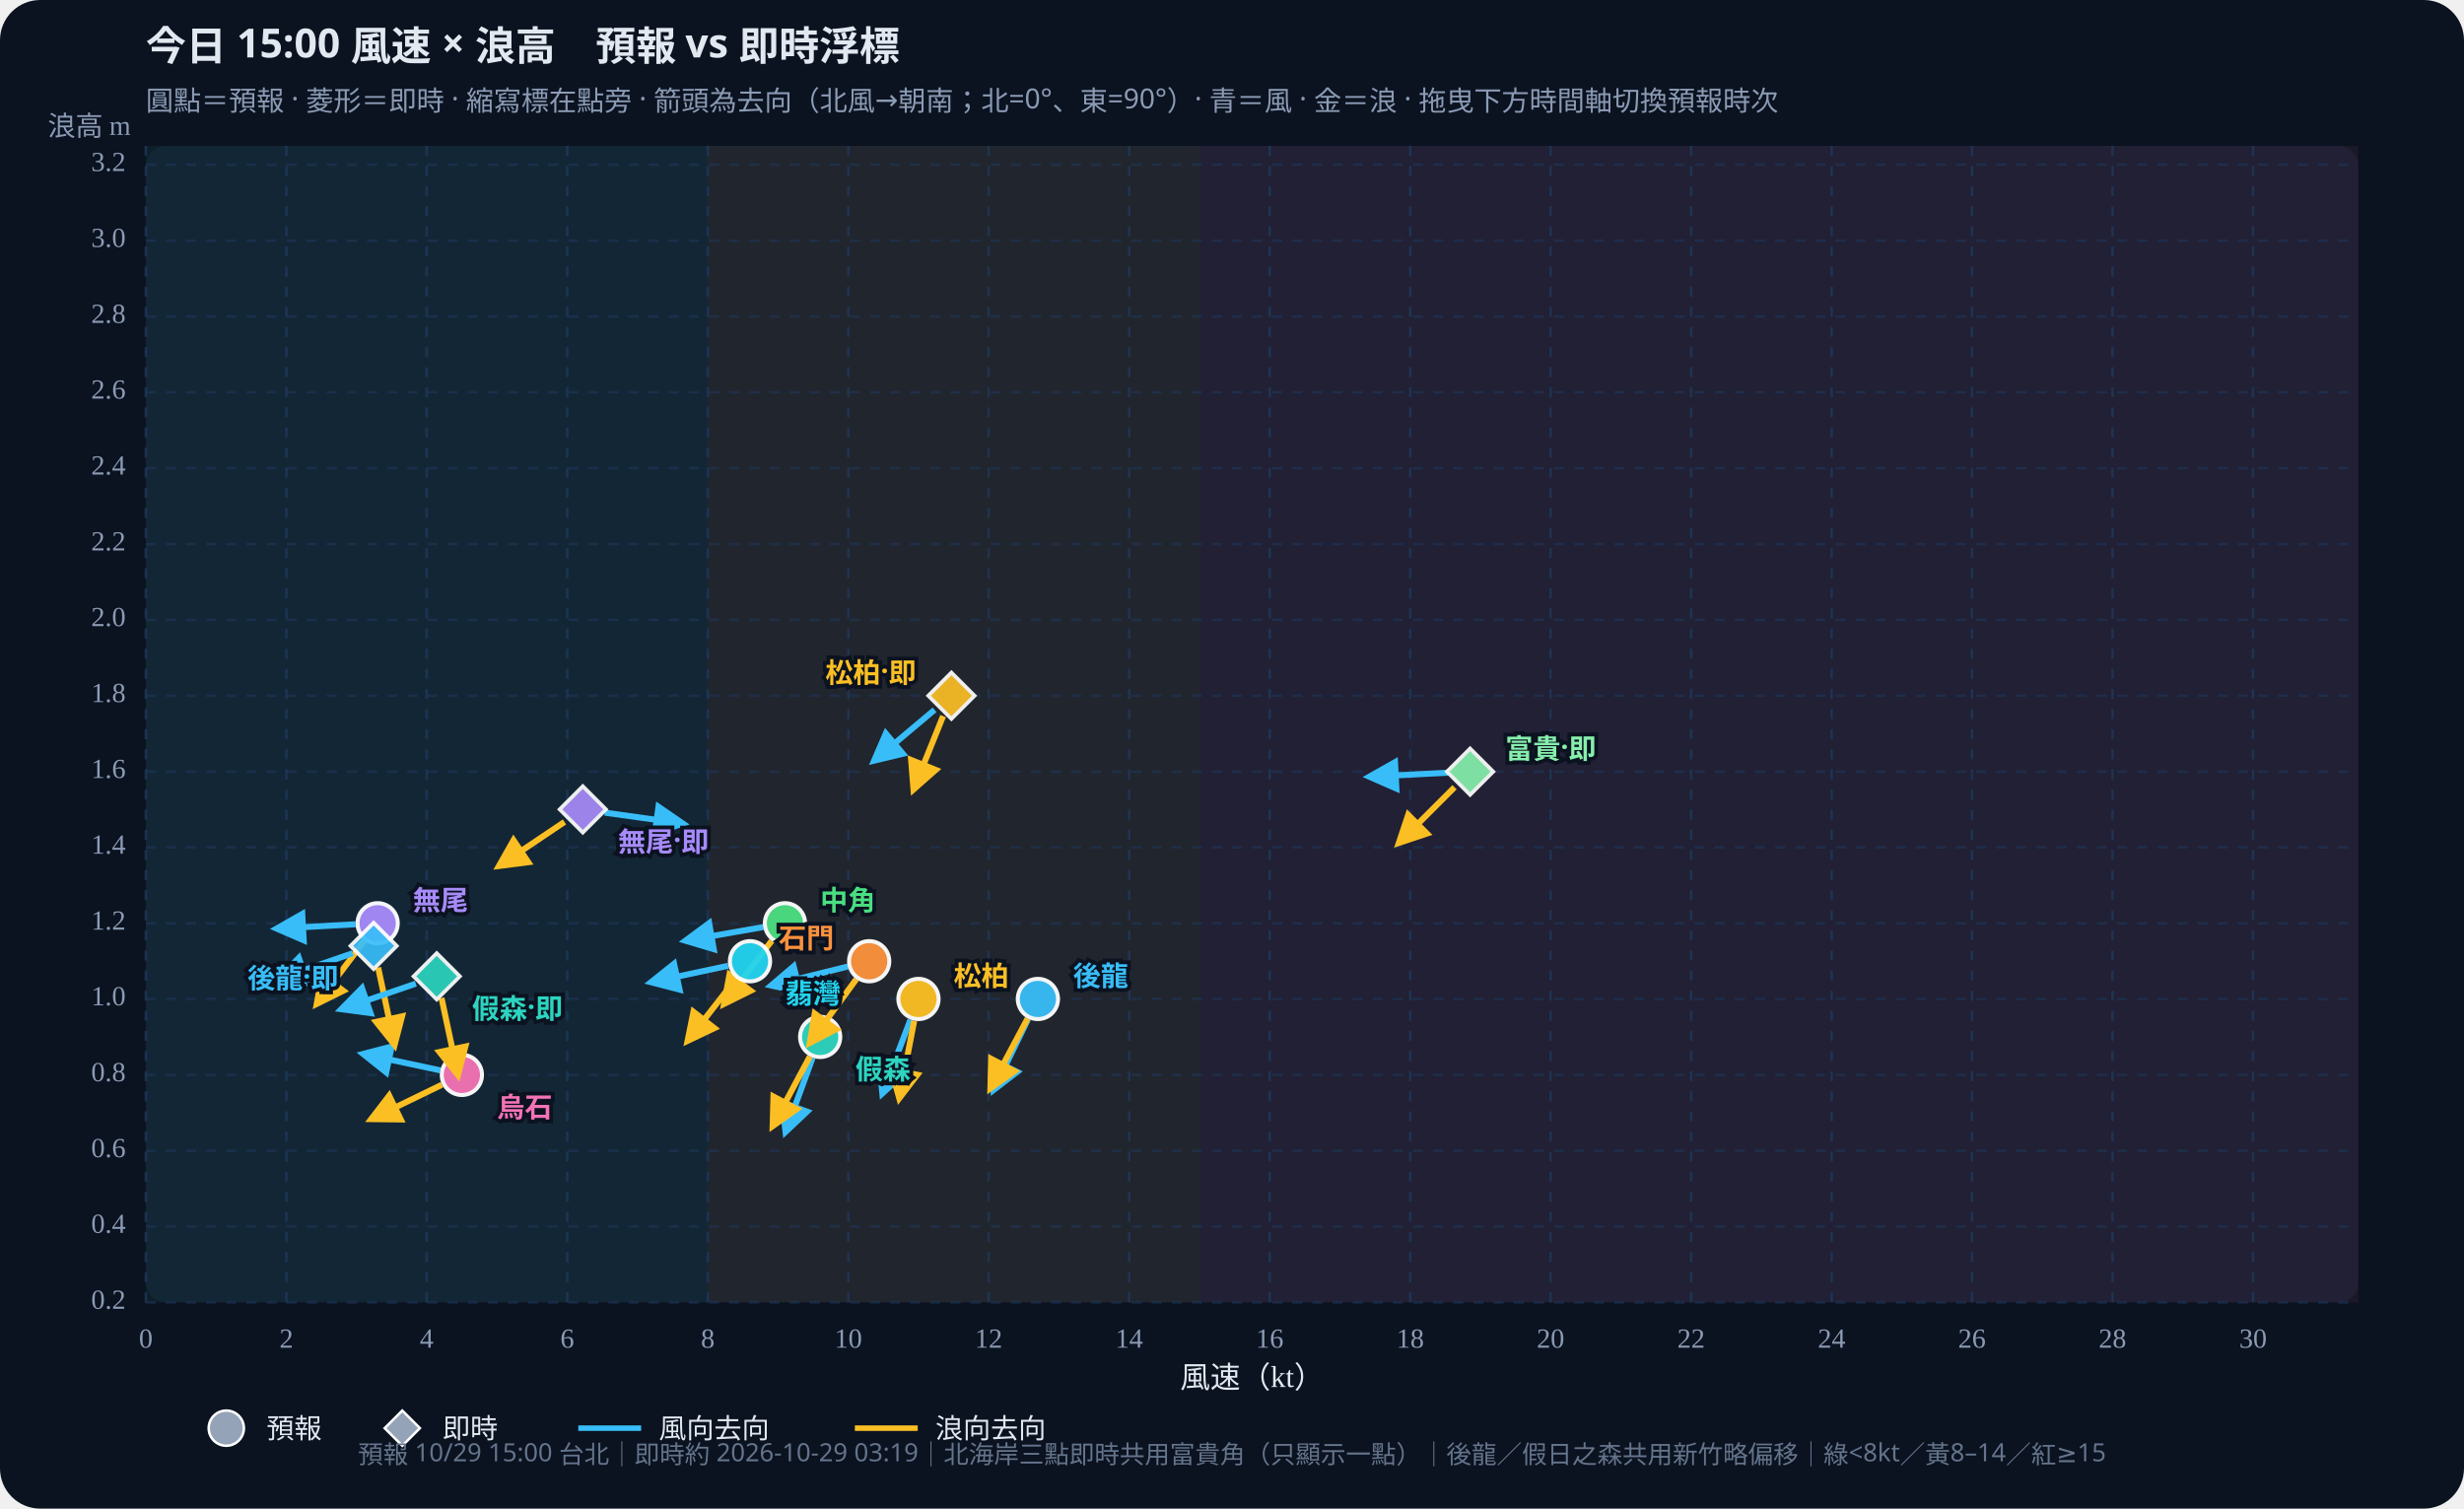
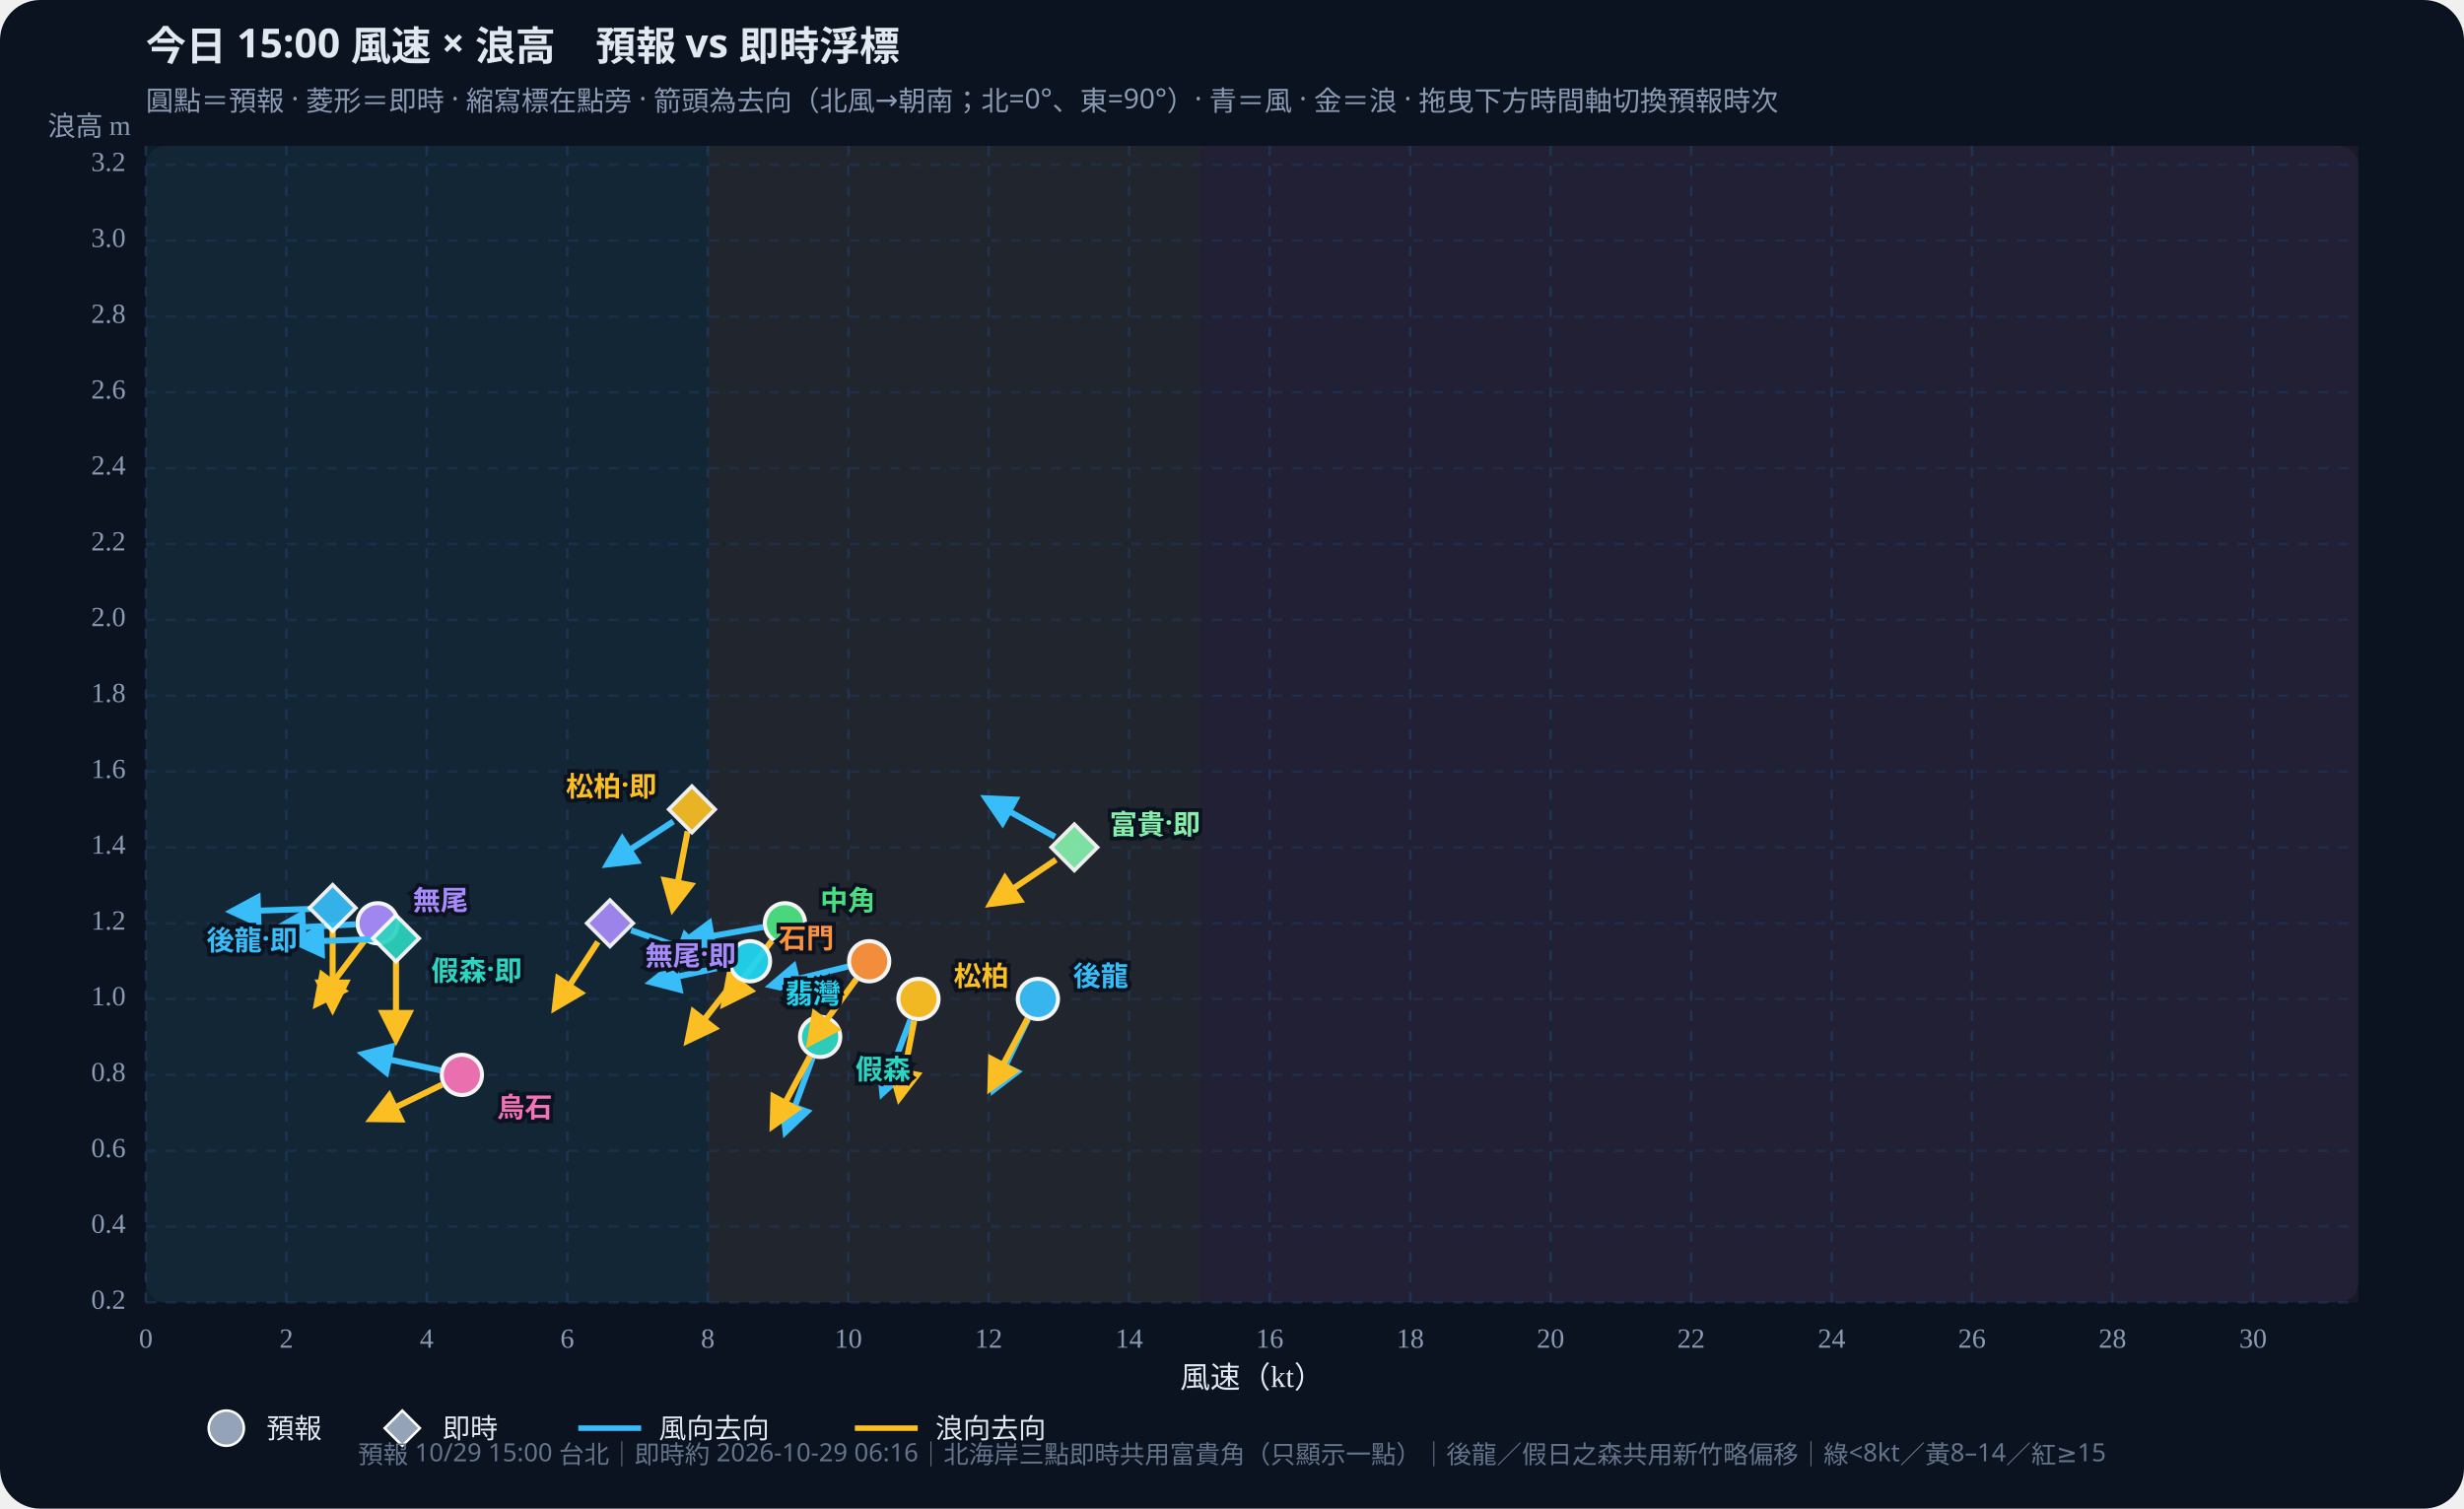
<svg xmlns="http://www.w3.org/2000/svg" id="wws-svg" viewBox="0 0 980 600" role="img" aria-label="風速與浪高散佈圖，可拖曳時間軸切換預報時次" style="width:100%;height:auto;display:block">
  <rect width="980" height="600" fill="#0b1220" rx="16" />
  <rect x="58" y="58" width="880" height="460" fill="#111a2e" rx="8" />
  <rect x="58.0" y="58" width="223.5" height="460" fill="#34d399" opacity="0.07" />
  <rect x="281.5" y="58" width="195.6" height="460" fill="#fbbf24" opacity="0.07" />
  <rect x="477.0" y="58" width="461.0" height="460" fill="#fb7185" opacity="0.07" />
  <defs>
    <marker id="arrow-38bdf8" viewBox="0 0 10 10" refX="8" refY="5" markerWidth="6" markerHeight="6" orient="auto-start-reverse">
      <path d="M0,0 L10,5 L0,10 z" fill="#38bdf8" />
    </marker>
    <marker id="arrow-fbbf24" viewBox="0 0 10 10" refX="8" refY="5" markerWidth="6" markerHeight="6" orient="auto-start-reverse">
      <path d="M0,0 L10,5 L0,10 z" fill="#fbbf24" />
    </marker>
  </defs>
  <text id="wws-title" x="58" y="24" fill="#e2e8f0" font-size="16" font-weight="700" font-family="Noto Sans TC,system-ui,sans-serif">今日 15:00 風速 × 浪高　預報 vs 即時浮標</text>
  <text x="58" y="44" fill="#8b9bb4" font-size="11" font-family="Noto Sans TC,system-ui,sans-serif">圓點＝預報 · 菱形＝即時 · 縮寫標在點旁 · 箭頭為去向（北風→朝南；北=0°、東=90°）· 青＝風 · 金＝浪 · 拖曳下方時間軸切換預報時次</text>
  <line x1="58.0" y1="58" x2="58.0" y2="518" stroke="#1e3a5f" stroke-dasharray="4 4" opacity="0.7" />
  <text x="58.0" y="536" text-anchor="middle" fill="#8b9bb4" font-size="11">0</text>
  <line x1="113.9" y1="58" x2="113.9" y2="518" stroke="#1e3a5f" stroke-dasharray="4 4" opacity="0.7" />
  <text x="113.9" y="536" text-anchor="middle" fill="#8b9bb4" font-size="11">2</text>
  <line x1="169.7" y1="58" x2="169.7" y2="518" stroke="#1e3a5f" stroke-dasharray="4 4" opacity="0.7" />
  <text x="169.7" y="536" text-anchor="middle" fill="#8b9bb4" font-size="11">4</text>
  <line x1="225.6" y1="58" x2="225.6" y2="518" stroke="#1e3a5f" stroke-dasharray="4 4" opacity="0.7" />
  <text x="225.6" y="536" text-anchor="middle" fill="#8b9bb4" font-size="11">6</text>
  <line x1="281.5" y1="58" x2="281.5" y2="518" stroke="#1e3a5f" stroke-dasharray="4 4" opacity="0.7" />
  <text x="281.5" y="536" text-anchor="middle" fill="#8b9bb4" font-size="11">8</text>
  <line x1="337.4" y1="58" x2="337.4" y2="518" stroke="#1e3a5f" stroke-dasharray="4 4" opacity="0.7" />
  <text x="337.4" y="536" text-anchor="middle" fill="#8b9bb4" font-size="11">10</text>
  <line x1="393.2" y1="58" x2="393.2" y2="518" stroke="#1e3a5f" stroke-dasharray="4 4" opacity="0.7" />
  <text x="393.2" y="536" text-anchor="middle" fill="#8b9bb4" font-size="11">12</text>
  <line x1="449.1" y1="58" x2="449.1" y2="518" stroke="#1e3a5f" stroke-dasharray="4 4" opacity="0.7" />
  <text x="449.1" y="536" text-anchor="middle" fill="#8b9bb4" font-size="11">14</text>
  <line x1="505.0" y1="58" x2="505.0" y2="518" stroke="#1e3a5f" stroke-dasharray="4 4" opacity="0.7" />
  <text x="505.0" y="536" text-anchor="middle" fill="#8b9bb4" font-size="11">16</text>
  <line x1="560.9" y1="58" x2="560.9" y2="518" stroke="#1e3a5f" stroke-dasharray="4 4" opacity="0.7" />
  <text x="560.9" y="536" text-anchor="middle" fill="#8b9bb4" font-size="11">18</text>
  <line x1="616.7" y1="58" x2="616.7" y2="518" stroke="#1e3a5f" stroke-dasharray="4 4" opacity="0.7" />
  <text x="616.7" y="536" text-anchor="middle" fill="#8b9bb4" font-size="11">20</text>
  <line x1="672.6" y1="58" x2="672.6" y2="518" stroke="#1e3a5f" stroke-dasharray="4 4" opacity="0.7" />
  <text x="672.6" y="536" text-anchor="middle" fill="#8b9bb4" font-size="11">22</text>
  <line x1="728.5" y1="58" x2="728.5" y2="518" stroke="#1e3a5f" stroke-dasharray="4 4" opacity="0.7" />
  <text x="728.5" y="536" text-anchor="middle" fill="#8b9bb4" font-size="11">24</text>
  <line x1="784.3" y1="58" x2="784.3" y2="518" stroke="#1e3a5f" stroke-dasharray="4 4" opacity="0.7" />
  <text x="784.3" y="536" text-anchor="middle" fill="#8b9bb4" font-size="11">26</text>
  <line x1="840.2" y1="58" x2="840.2" y2="518" stroke="#1e3a5f" stroke-dasharray="4 4" opacity="0.7" />
  <text x="840.2" y="536" text-anchor="middle" fill="#8b9bb4" font-size="11">28</text>
  <line x1="896.1" y1="58" x2="896.1" y2="518" stroke="#1e3a5f" stroke-dasharray="4 4" opacity="0.7" />
  <text x="896.1" y="536" text-anchor="middle" fill="#8b9bb4" font-size="11">30</text>
  <line x1="58" y1="518.0" x2="938" y2="518.0" stroke="#1e3a5f" stroke-dasharray="4 4" opacity="0.5" />
  <text x="50" y="518.0" text-anchor="end" dominant-baseline="middle" fill="#8b9bb4" font-size="11">0.2</text>
  <line x1="58" y1="487.8" x2="938" y2="487.8" stroke="#1e3a5f" stroke-dasharray="4 4" opacity="0.5" />
  <text x="50" y="487.8" text-anchor="end" dominant-baseline="middle" fill="#8b9bb4" font-size="11">0.4</text>
  <line x1="58" y1="457.7" x2="938" y2="457.7" stroke="#1e3a5f" stroke-dasharray="4 4" opacity="0.5" />
  <text x="50" y="457.7" text-anchor="end" dominant-baseline="middle" fill="#8b9bb4" font-size="11">0.6</text>
  <line x1="58" y1="427.5" x2="938" y2="427.5" stroke="#1e3a5f" stroke-dasharray="4 4" opacity="0.5" />
  <text x="50" y="427.5" text-anchor="end" dominant-baseline="middle" fill="#8b9bb4" font-size="11">0.8</text>
  <line x1="58" y1="397.3" x2="938" y2="397.3" stroke="#1e3a5f" stroke-dasharray="4 4" opacity="0.5" />
  <text x="50" y="397.3" text-anchor="end" dominant-baseline="middle" fill="#8b9bb4" font-size="11">1.0</text>
  <line x1="58" y1="367.2" x2="938" y2="367.2" stroke="#1e3a5f" stroke-dasharray="4 4" opacity="0.5" />
  <text x="50" y="367.2" text-anchor="end" dominant-baseline="middle" fill="#8b9bb4" font-size="11">1.2</text>
  <line x1="58" y1="337.0" x2="938" y2="337.0" stroke="#1e3a5f" stroke-dasharray="4 4" opacity="0.5" />
  <text x="50" y="337.0" text-anchor="end" dominant-baseline="middle" fill="#8b9bb4" font-size="11">1.4</text>
  <line x1="58" y1="306.9" x2="938" y2="306.9" stroke="#1e3a5f" stroke-dasharray="4 4" opacity="0.5" />
  <text x="50" y="306.9" text-anchor="end" dominant-baseline="middle" fill="#8b9bb4" font-size="11">1.6</text>
  <line x1="58" y1="276.7" x2="938" y2="276.7" stroke="#1e3a5f" stroke-dasharray="4 4" opacity="0.5" />
  <text x="50" y="276.7" text-anchor="end" dominant-baseline="middle" fill="#8b9bb4" font-size="11">1.8</text>
  <line x1="58" y1="246.5" x2="938" y2="246.5" stroke="#1e3a5f" stroke-dasharray="4 4" opacity="0.5" />
  <text x="50" y="246.5" text-anchor="end" dominant-baseline="middle" fill="#8b9bb4" font-size="11">2.0</text>
  <line x1="58" y1="216.4" x2="938" y2="216.4" stroke="#1e3a5f" stroke-dasharray="4 4" opacity="0.5" />
  <text x="50" y="216.4" text-anchor="end" dominant-baseline="middle" fill="#8b9bb4" font-size="11">2.2</text>
  <line x1="58" y1="186.2" x2="938" y2="186.2" stroke="#1e3a5f" stroke-dasharray="4 4" opacity="0.5" />
  <text x="50" y="186.2" text-anchor="end" dominant-baseline="middle" fill="#8b9bb4" font-size="11">2.4</text>
  <line x1="58" y1="156.0" x2="938" y2="156.0" stroke="#1e3a5f" stroke-dasharray="4 4" opacity="0.5" />
  <text x="50" y="156.0" text-anchor="end" dominant-baseline="middle" fill="#8b9bb4" font-size="11">2.6</text>
  <line x1="58" y1="125.9" x2="938" y2="125.9" stroke="#1e3a5f" stroke-dasharray="4 4" opacity="0.5" />
  <text x="50" y="125.9" text-anchor="end" dominant-baseline="middle" fill="#8b9bb4" font-size="11">2.8</text>
  <line x1="58" y1="95.7" x2="938" y2="95.7" stroke="#1e3a5f" stroke-dasharray="4 4" opacity="0.5" />
  <text x="50" y="95.7" text-anchor="end" dominant-baseline="middle" fill="#8b9bb4" font-size="11">3.0</text>
  <line x1="58" y1="65.5" x2="938" y2="65.5" stroke="#1e3a5f" stroke-dasharray="4 4" opacity="0.5" />
  <text x="50" y="65.5" text-anchor="end" dominant-baseline="middle" fill="#8b9bb4" font-size="11">3.2</text>
  <text x="498" y="552" text-anchor="middle" fill="#e2e8f0" font-size="12">風速（kt）</text>
  <text x="52" y="54" text-anchor="end" fill="#8b9bb4" font-size="11">浪高 m</text>
  <g id="wws-forecast-layer">
    <line x1="408.9" y1="405.3" x2="395.3" y2="433.3" stroke="#38bdf8" stroke-width="2.4" marker-end="url(#arrow-38bdf8)" />
    <line x1="408.7" y1="405.1" x2="394.0" y2="432.7" stroke="#fbbf24" stroke-width="2.4" marker-end="url(#arrow-fbbf24)" />
    <circle cx="412.8" cy="397.3" r="8.0" fill="#38bdf8" stroke="#fff" stroke-width="1.6" opacity="0.95" />
    <line x1="323.2" y1="420.7" x2="312.5" y2="450.0" stroke="#38bdf8" stroke-width="2.4" marker-end="url(#arrow-38bdf8)" />
    <line x1="322.1" y1="420.2" x2="307.4" y2="447.7" stroke="#fbbf24" stroke-width="2.4" marker-end="url(#arrow-fbbf24)" />
    <circle cx="326.2" cy="412.4" r="8.0" fill="#2dd4bf" stroke="#fff" stroke-width="1.6" opacity="0.95" />
    <line x1="362.1" y1="405.6" x2="351.0" y2="434.7" stroke="#38bdf8" stroke-width="2.4" marker-end="url(#arrow-38bdf8)" />
    <line x1="363.6" y1="406.0" x2="357.7" y2="436.6" stroke="#fbbf24" stroke-width="2.4" marker-end="url(#arrow-fbbf24)" />
    <circle cx="365.3" cy="397.3" r="8.0" fill="#fbbf24" stroke="#fff" stroke-width="1.6" opacity="0.95" />
    <line x1="303.6" y1="368.7" x2="272.8" y2="374.1" stroke="#38bdf8" stroke-width="2.4" marker-end="url(#arrow-38bdf8)" />
    <line x1="306.9" y1="374.2" x2="288.1" y2="399.1" stroke="#fbbf24" stroke-width="2.4" marker-end="url(#arrow-fbbf24)" />
    <circle cx="312.2" cy="367.2" r="8.0" fill="#4ade80" stroke="#fff" stroke-width="1.6" opacity="0.95" />
    <line x1="289.6" y1="384.1" x2="259.1" y2="390.6" stroke="#38bdf8" stroke-width="2.4" marker-end="url(#arrow-38bdf8)" />
    <line x1="292.8" y1="389.2" x2="273.6" y2="413.8" stroke="#fbbf24" stroke-width="2.4" marker-end="url(#arrow-fbbf24)" />
    <circle cx="298.3" cy="382.3" r="8.0" fill="#22d3ee" stroke="#fff" stroke-width="1.6" opacity="0.95" />
    <line x1="337.2" y1="384.4" x2="306.9" y2="391.9" stroke="#38bdf8" stroke-width="2.4" marker-end="url(#arrow-38bdf8)" />
    <line x1="340.6" y1="389.4" x2="322.2" y2="414.6" stroke="#fbbf24" stroke-width="2.4" marker-end="url(#arrow-fbbf24)" />
    <circle cx="345.7" cy="382.3" r="8.0" fill="#fb923c" stroke="#fff" stroke-width="1.6" opacity="0.95" />
    <line x1="141.4" y1="367.6" x2="110.2" y2="369.3" stroke="#38bdf8" stroke-width="2.4" marker-end="url(#arrow-38bdf8)" />
    <line x1="144.9" y1="374.2" x2="126.1" y2="399.1" stroke="#fbbf24" stroke-width="2.4" marker-end="url(#arrow-fbbf24)" />
    <circle cx="150.2" cy="367.2" r="8.0" fill="#a78bfa" stroke="#fff" stroke-width="1.6" opacity="0.95" />
    <line x1="175.1" y1="425.7" x2="144.6" y2="419.2" stroke="#38bdf8" stroke-width="2.4" marker-end="url(#arrow-38bdf8)" />
    <line x1="175.8" y1="431.4" x2="147.8" y2="445.0" stroke="#fbbf24" stroke-width="2.4" marker-end="url(#arrow-fbbf24)" />
    <circle cx="183.7" cy="427.5" r="8.0" fill="#f472b6" stroke="#fff" stroke-width="1.6" opacity="0.95" />
    <text x="426.8" y="387.3" text-anchor="start" dominant-baseline="central" fill="#38bdf8" font-size="11" font-weight="700" font-family="Noto Sans TC,system-ui,sans-serif" stroke="#0b1220" stroke-width="3" paint-order="stroke">後龍</text>
    <text x="340.2" y="424.4" text-anchor="start" dominant-baseline="central" fill="#2dd4bf" font-size="11" font-weight="700" font-family="Noto Sans TC,system-ui,sans-serif" stroke="#0b1220" stroke-width="3" paint-order="stroke">假森</text>
    <text x="379.3" y="387.3" text-anchor="start" dominant-baseline="central" fill="#fbbf24" font-size="11" font-weight="700" font-family="Noto Sans TC,system-ui,sans-serif" stroke="#0b1220" stroke-width="3" paint-order="stroke">松柏</text>
    <text x="326.2" y="357.2" text-anchor="start" dominant-baseline="central" fill="#4ade80" font-size="11" font-weight="700" font-family="Noto Sans TC,system-ui,sans-serif" stroke="#0b1220" stroke-width="3" paint-order="stroke">中角</text>
    <text x="312.3" y="394.3" text-anchor="start" dominant-baseline="central" fill="#22d3ee" font-size="11" font-weight="700" font-family="Noto Sans TC,system-ui,sans-serif" stroke="#0b1220" stroke-width="3" paint-order="stroke">翡灣</text>
    <text x="331.7" y="372.3" text-anchor="end" dominant-baseline="central" fill="#fb923c" font-size="11" font-weight="700" font-family="Noto Sans TC,system-ui,sans-serif" stroke="#0b1220" stroke-width="3" paint-order="stroke">石門</text>
    <text x="164.2" y="357.2" text-anchor="start" dominant-baseline="central" fill="#a78bfa" font-size="11" font-weight="700" font-family="Noto Sans TC,system-ui,sans-serif" stroke="#0b1220" stroke-width="3" paint-order="stroke">無尾</text>
    <text x="197.7" y="439.5" text-anchor="start" dominant-baseline="central" fill="#f472b6" font-size="11" font-weight="700" font-family="Noto Sans TC,system-ui,sans-serif" stroke="#0b1220" stroke-width="3" paint-order="stroke">烏石</text>
  </g>
  <g id="wws-live-layer">
-     <line x1="140.3" y1="379.1" x2="110.8" y2="389.3" stroke="#38bdf8" stroke-width="2.4" marker-end="url(#arrow-38bdf8)" />
-     <line x1="150.4" y1="384.8" x2="156.9" y2="415.4" stroke="#fbbf24" stroke-width="2.4" marker-end="url(#arrow-fbbf24)" />
-     <polygon points="148.6,367.0 157.8,376.2 148.6,385.4 139.4,376.2" fill="#38bdf8" stroke="#fff" stroke-width="1.5" opacity="0.92" />
-     <line x1="165.4" y1="391.2" x2="135.9" y2="401.3" stroke="#38bdf8" stroke-width="2.4" marker-end="url(#arrow-38bdf8)" />
-     <line x1="175.6" y1="396.9" x2="182.1" y2="427.4" stroke="#fbbf24" stroke-width="2.4" marker-end="url(#arrow-fbbf24)" />
-     <polygon points="173.7,379.1 182.9,388.3 173.7,397.5 164.5,388.3" fill="#2dd4bf" stroke="#fff" stroke-width="1.5" opacity="0.92" />
-     <line x1="371.7" y1="282.3" x2="347.8" y2="302.4" stroke="#38bdf8" stroke-width="2.4" marker-end="url(#arrow-38bdf8)" />
-     <line x1="375.1" y1="284.8" x2="363.4" y2="313.8" stroke="#fbbf24" stroke-width="2.4" marker-end="url(#arrow-fbbf24)" />
-     <polygon points="378.4,267.5 387.6,276.7 378.4,285.9 369.2,276.7" fill="#fbbf24" stroke="#fff" stroke-width="1.5" opacity="0.92" />
-     <line x1="576.0" y1="307.3" x2="544.8" y2="308.9" stroke="#38bdf8" stroke-width="2.4" marker-end="url(#arrow-38bdf8)" />
-     <line x1="578.5" y1="313.1" x2="556.5" y2="335.1" stroke="#fbbf24" stroke-width="2.4" marker-end="url(#arrow-fbbf24)" />
-     <polygon points="584.7,297.7 593.9,306.9 584.7,316.1 575.5,306.9" fill="#86efac" stroke="#fff" stroke-width="1.5" opacity="0.92" />
-     <line x1="240.5" y1="323.2" x2="271.4" y2="327.5" stroke="#38bdf8" stroke-width="2.4" marker-end="url(#arrow-38bdf8)" />
-     <line x1="224.5" y1="326.9" x2="198.6" y2="344.3" stroke="#fbbf24" stroke-width="2.4" marker-end="url(#arrow-fbbf24)" />
-     <polygon points="231.8,312.7 241.0,321.9 231.8,331.1 222.6,321.9" fill="#a78bfa" stroke="#fff" stroke-width="1.5" opacity="0.92" />
-     <text x="134.6" y="388.2" text-anchor="end" dominant-baseline="central" fill="#38bdf8" font-size="11" font-weight="700" font-family="Noto Sans TC,system-ui,sans-serif" stroke="#0b1220" stroke-width="3" paint-order="stroke">後龍·即</text>
-     <text x="187.7" y="400.3" text-anchor="start" dominant-baseline="central" fill="#2dd4bf" font-size="11" font-weight="700" font-family="Noto Sans TC,system-ui,sans-serif" stroke="#0b1220" stroke-width="3" paint-order="stroke">假森·即</text>
-     <text x="364.4" y="266.7" text-anchor="end" dominant-baseline="central" fill="#fbbf24" font-size="11" font-weight="700" font-family="Noto Sans TC,system-ui,sans-serif" stroke="#0b1220" stroke-width="3" paint-order="stroke">松柏·即</text>
-     <text x="598.7" y="296.9" text-anchor="start" dominant-baseline="central" fill="#86efac" font-size="11" font-weight="700" font-family="Noto Sans TC,system-ui,sans-serif" stroke="#0b1220" stroke-width="3" paint-order="stroke">富貴·即</text>
-     <text x="245.8" y="333.9" text-anchor="start" dominant-baseline="central" fill="#a78bfa" font-size="11" font-weight="700" font-family="Noto Sans TC,system-ui,sans-serif" stroke="#0b1220" stroke-width="3" paint-order="stroke">無尾·即</text>
+     <line x1="123.5" y1="361.5" x2="92.3" y2="362.5" stroke="#38bdf8" stroke-width="2.4" marker-end="url(#arrow-38bdf8)" />
+     <line x1="132.3" y1="369.9" x2="132.3" y2="401.1" stroke="#fbbf24" stroke-width="2.4" marker-end="url(#arrow-fbbf24)" />
+     <polygon points="132.3,351.9 141.5,361.1 132.3,370.3 123.1,361.1" fill="#38bdf8" stroke="#fff" stroke-width="1.5" opacity="0.92" />
+     <line x1="148.7" y1="373.5" x2="117.5" y2="374.6" stroke="#38bdf8" stroke-width="2.4" marker-end="url(#arrow-38bdf8)" />
+     <line x1="157.5" y1="382.0" x2="157.5" y2="413.2" stroke="#fbbf24" stroke-width="2.4" marker-end="url(#arrow-fbbf24)" />
+     <polygon points="157.5,364.0 166.7,373.2 157.5,382.4 148.3,373.2" fill="#2dd4bf" stroke="#fff" stroke-width="1.5" opacity="0.92" />
+     <line x1="267.8" y1="326.7" x2="241.7" y2="343.7" stroke="#38bdf8" stroke-width="2.4" marker-end="url(#arrow-38bdf8)" />
+     <line x1="273.5" y1="330.6" x2="267.6" y2="361.2" stroke="#fbbf24" stroke-width="2.4" marker-end="url(#arrow-fbbf24)" />
+     <polygon points="275.2,312.7 284.4,321.9 275.2,331.1 266.0,321.9" fill="#fbbf24" stroke="#fff" stroke-width="1.5" opacity="0.92" />
+     <line x1="419.6" y1="332.8" x2="392.3" y2="317.6" stroke="#38bdf8" stroke-width="2.4" marker-end="url(#arrow-38bdf8)" />
+     <line x1="420.0" y1="341.9" x2="394.1" y2="359.4" stroke="#fbbf24" stroke-width="2.4" marker-end="url(#arrow-fbbf24)" />
+     <polygon points="427.3,327.8 436.5,337.0 427.3,346.2 418.1,337.0" fill="#86efac" stroke="#fff" stroke-width="1.5" opacity="0.92" />
+     <line x1="251.0" y1="370.0" x2="280.5" y2="380.2" stroke="#38bdf8" stroke-width="2.4" marker-end="url(#arrow-38bdf8)" />
+     <line x1="237.8" y1="374.6" x2="220.8" y2="400.7" stroke="#fbbf24" stroke-width="2.4" marker-end="url(#arrow-fbbf24)" />
+     <polygon points="242.6,358.0 251.8,367.2 242.6,376.4 233.4,367.2" fill="#a78bfa" stroke="#fff" stroke-width="1.5" opacity="0.92" />
+     <text x="118.3" y="373.1" text-anchor="end" dominant-baseline="central" fill="#38bdf8" font-size="11" font-weight="700" font-family="Noto Sans TC,system-ui,sans-serif" stroke="#0b1220" stroke-width="3" paint-order="stroke">後龍·即</text>
+     <text x="171.5" y="385.2" text-anchor="start" dominant-baseline="central" fill="#2dd4bf" font-size="11" font-weight="700" font-family="Noto Sans TC,system-ui,sans-serif" stroke="#0b1220" stroke-width="3" paint-order="stroke">假森·即</text>
+     <text x="261.2" y="311.9" text-anchor="end" dominant-baseline="central" fill="#fbbf24" font-size="11" font-weight="700" font-family="Noto Sans TC,system-ui,sans-serif" stroke="#0b1220" stroke-width="3" paint-order="stroke">松柏·即</text>
+     <text x="441.3" y="327.0" text-anchor="start" dominant-baseline="central" fill="#86efac" font-size="11" font-weight="700" font-family="Noto Sans TC,system-ui,sans-serif" stroke="#0b1220" stroke-width="3" paint-order="stroke">富貴·即</text>
+     <text x="256.6" y="379.2" text-anchor="start" dominant-baseline="central" fill="#a78bfa" font-size="11" font-weight="700" font-family="Noto Sans TC,system-ui,sans-serif" stroke="#0b1220" stroke-width="3" paint-order="stroke">無尾·即</text>
  </g>
  <circle cx="90" cy="568" r="7" fill="#94a3b8" stroke="#fff" />
  <text x="106" y="572" fill="#e2e8f0" font-size="11" font-family="Noto Sans TC,system-ui,sans-serif">預報</text>
  <polygon points="160,561 167,568 160,575 153,568" fill="#94a3b8" stroke="#fff" />
  <text x="176" y="572" fill="#e2e8f0" font-size="11" font-family="Noto Sans TC,system-ui,sans-serif">即時</text>
  <line x1="230" y1="568" x2="255" y2="568" stroke="#38bdf8" stroke-width="2.2" />
  <text x="262" y="572" fill="#e2e8f0" font-size="11" font-family="Noto Sans TC,system-ui,sans-serif">風向去向</text>
  <line x1="340" y1="568" x2="365" y2="568" stroke="#fbbf24" stroke-width="2.2" />
  <text x="372" y="572" fill="#e2e8f0" font-size="11" font-family="Noto Sans TC,system-ui,sans-serif">浪向去向</text>
-   <text id="wws-foot" x="490" y="582" text-anchor="middle" fill="#64748b" font-size="10" font-family="Noto Sans TC,system-ui,sans-serif">預報 10/29 15:00 台北｜即時約 2026-10-29 03:19｜北海岸三點即時共用富貴角（只顯示一點）｜後龍／假日之森共用新竹略偏移｜綠&lt;8kt／黃8–14／紅≥15</text>
+   <text id="wws-foot" x="490" y="582" text-anchor="middle" fill="#64748b" font-size="10" font-family="Noto Sans TC,system-ui,sans-serif">預報 10/29 15:00 台北｜即時約 2026-10-29 06:16｜北海岸三點即時共用富貴角（只顯示一點）｜後龍／假日之森共用新竹略偏移｜綠&lt;8kt／黃8–14／紅≥15</text>
</svg>
